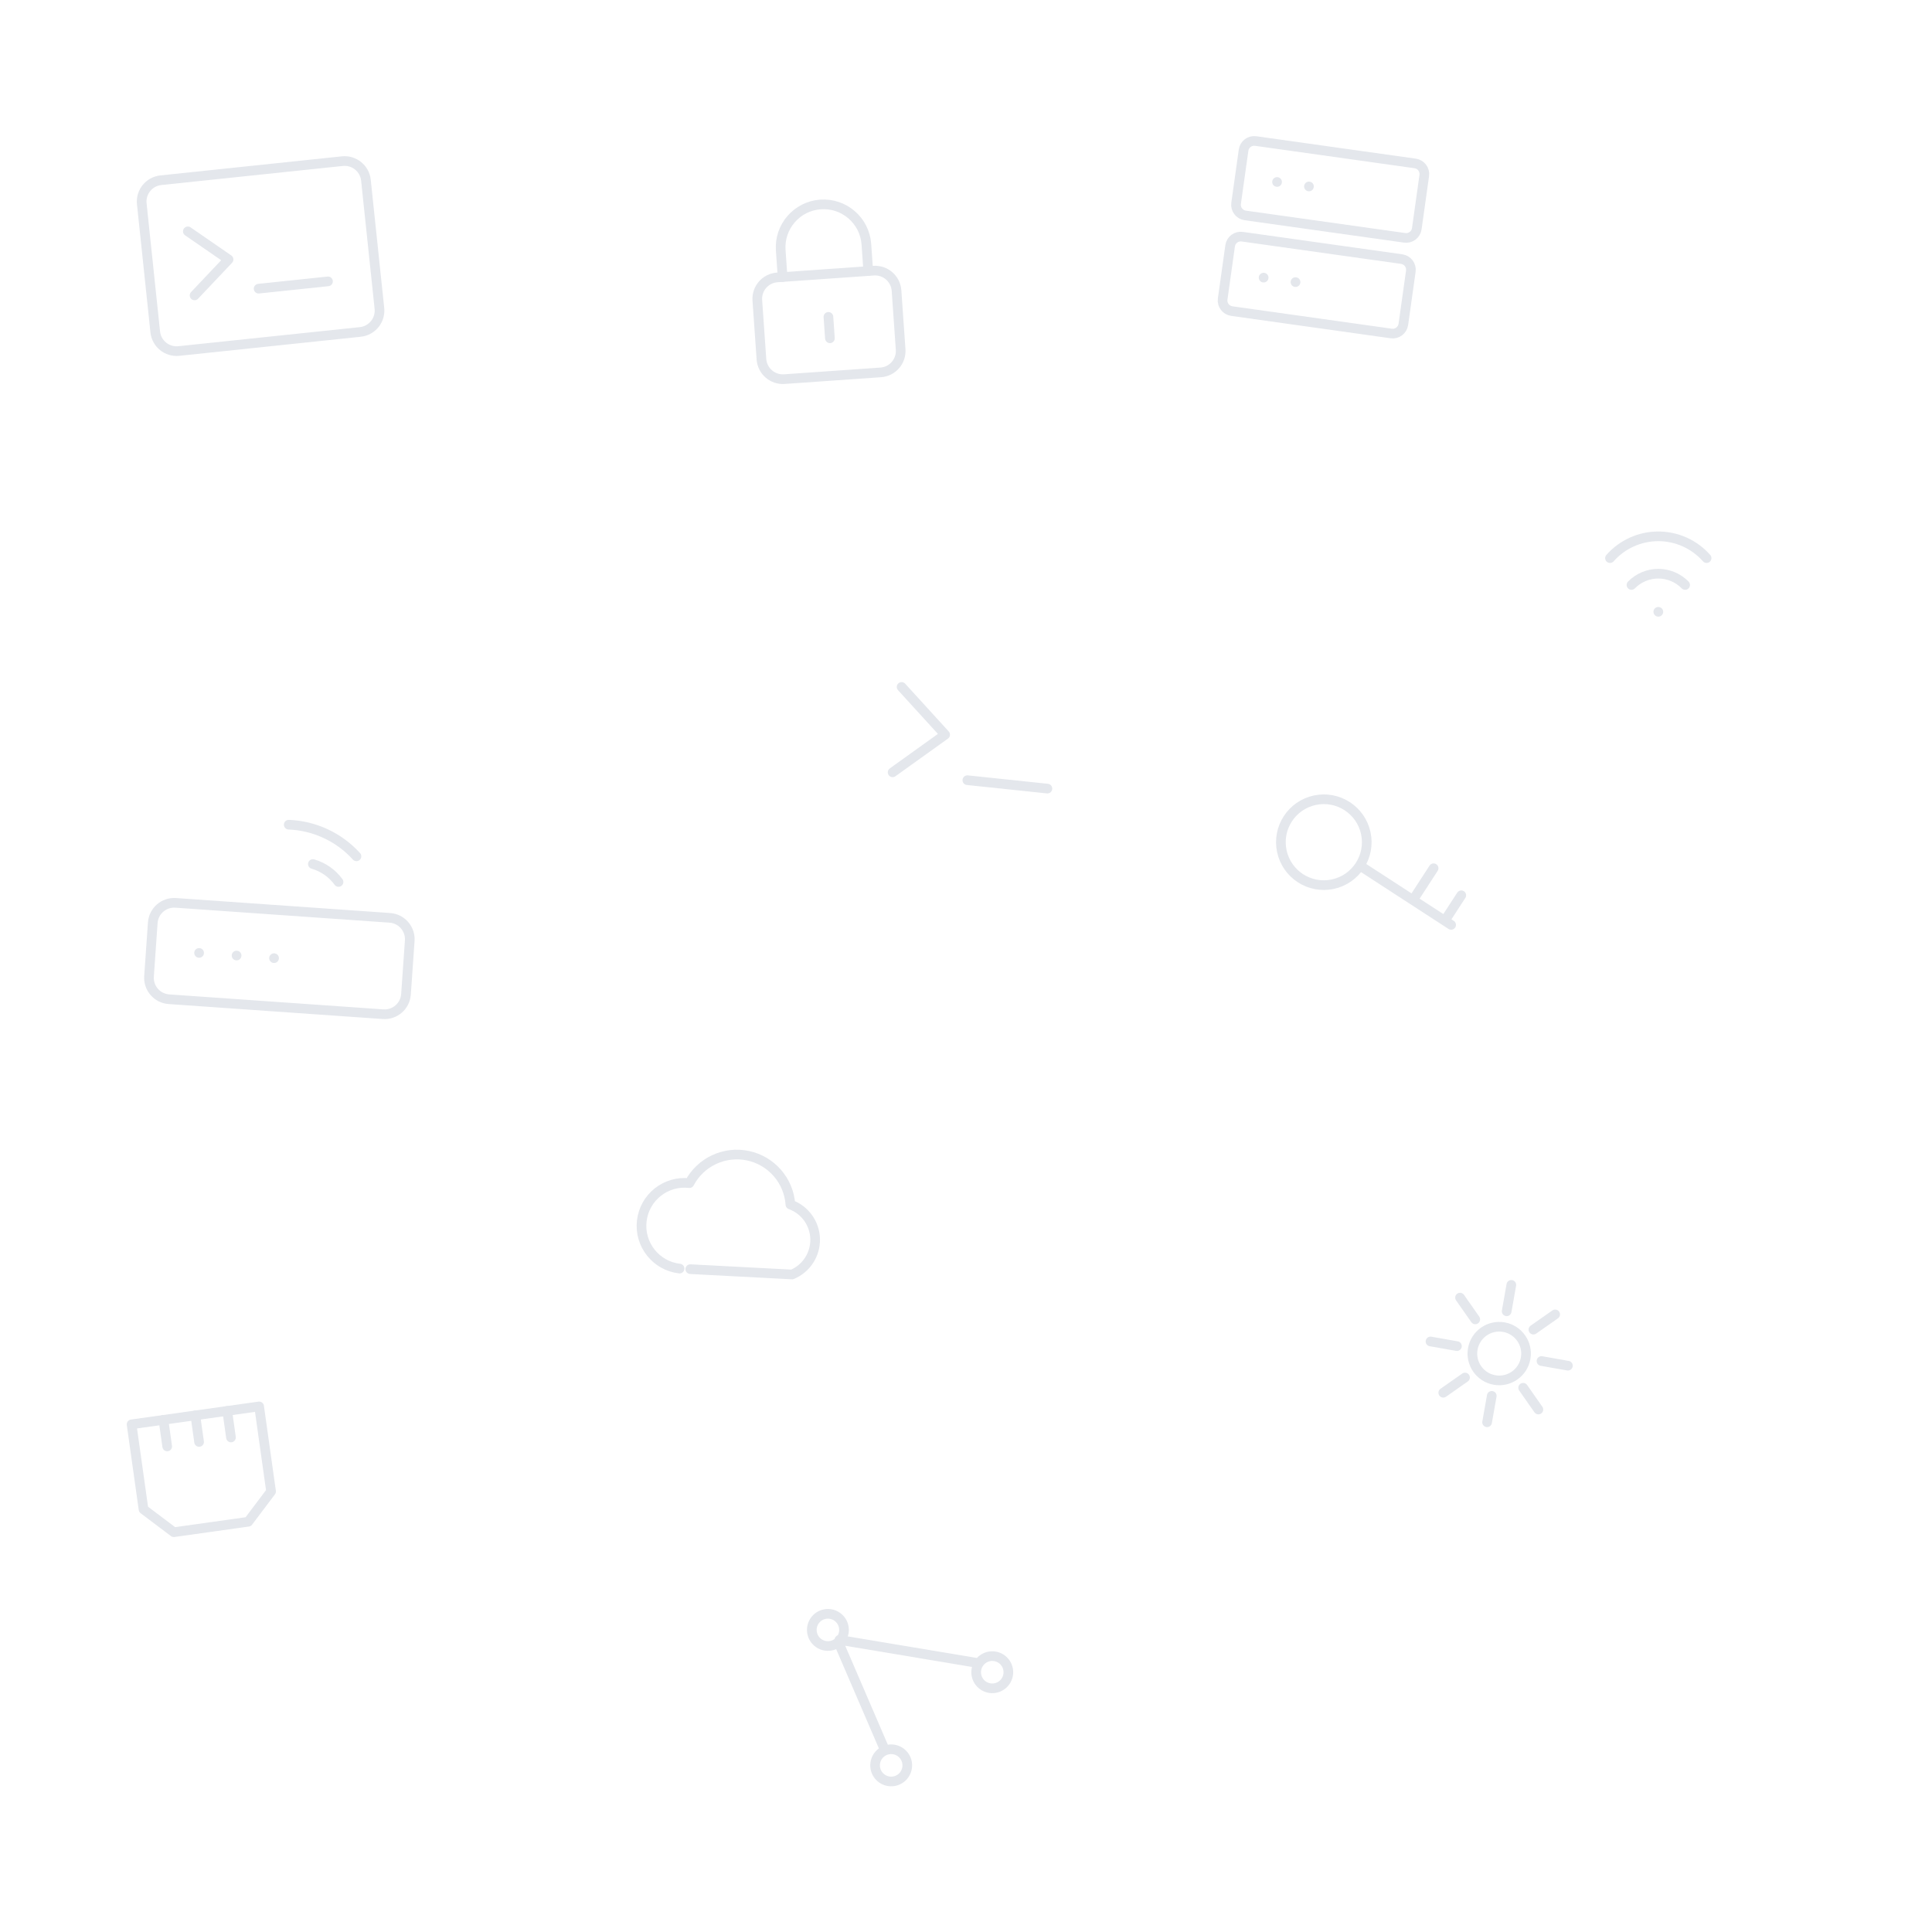
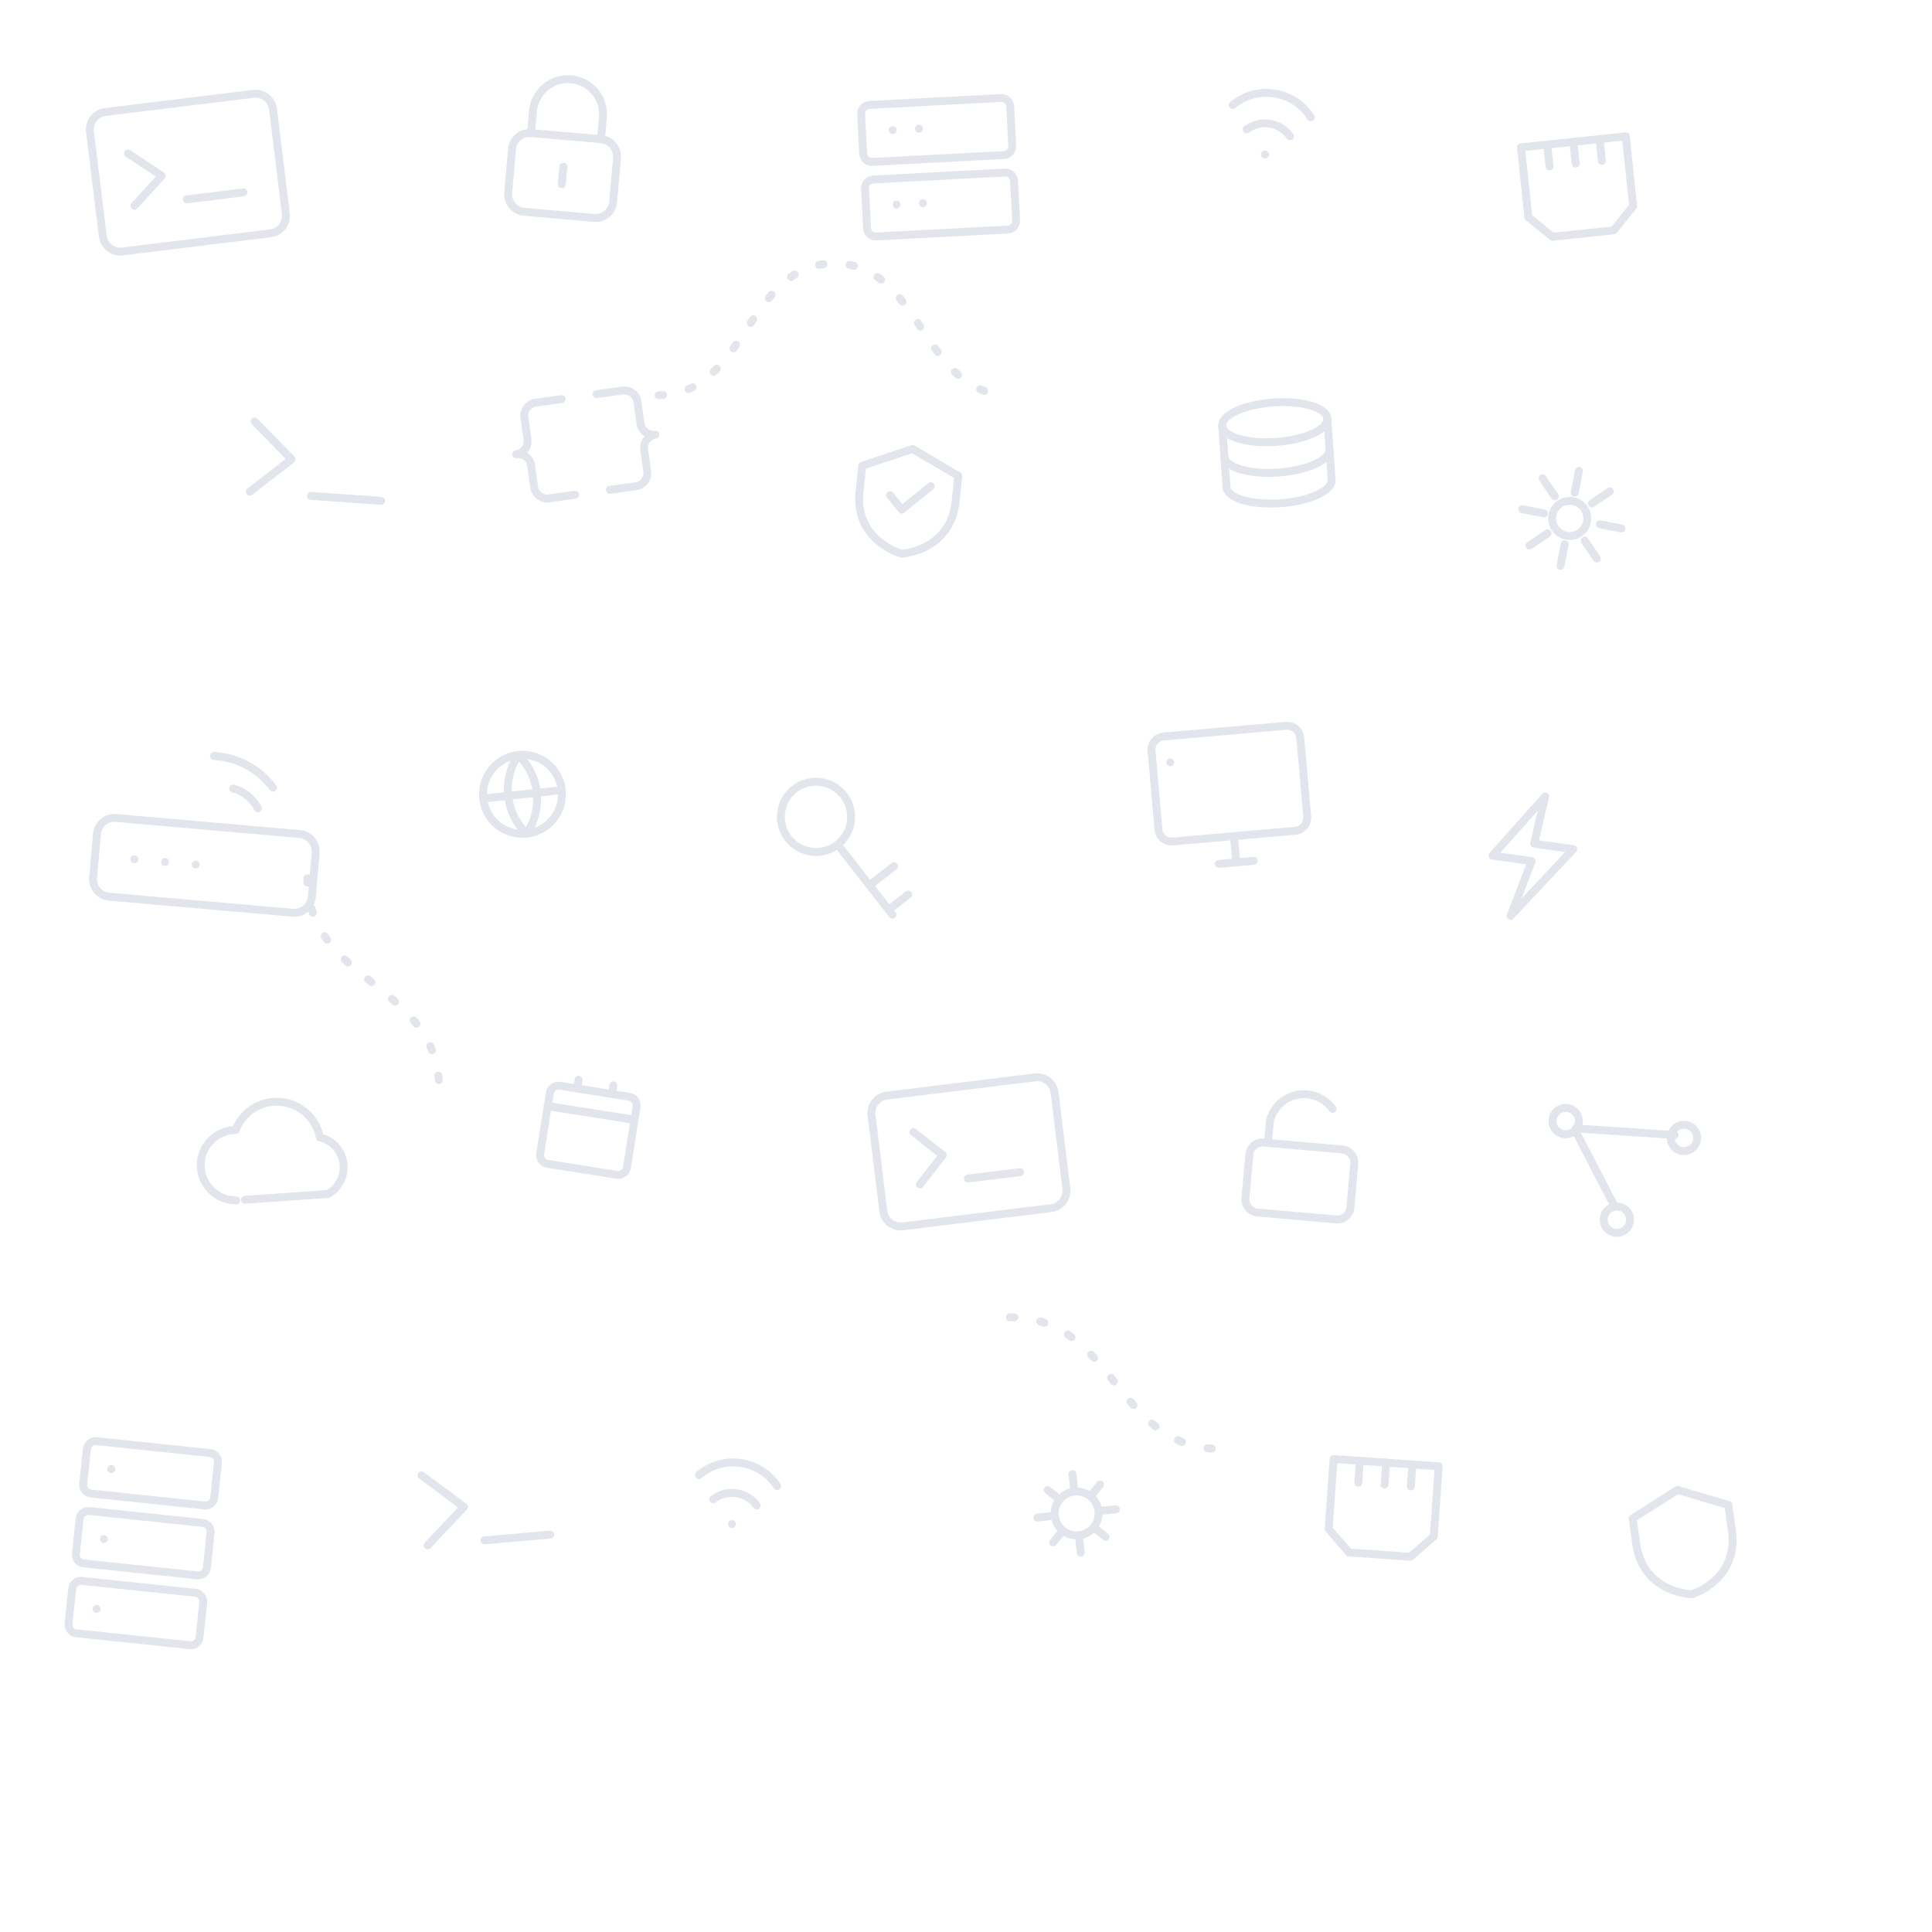
- <svg xmlns="http://www.w3.org/2000/svg" width="360" height="360" viewBox="0 0 360 360">
-   <g fill="none" stroke="#a4aec0" stroke-width="1.8" stroke-linecap="round" stroke-linejoin="round" opacity="0.3">
-     <g transform="translate(26 34) rotate(-6)">
+ <svg xmlns="http://www.w3.org/2000/svg" width="440" height="440" viewBox="0 0 440 440">
+   <g fill="none" stroke="#a4aec0" stroke-width="1.8" stroke-linecap="round" stroke-linejoin="round" opacity="0.32">
+     <g transform="translate(20 26) rotate(-7)">
      <rect x="0" y="0" width="42" height="32" rx="4" />
      <path d="M8 10l7 6-7 6M20 22h13" />
    </g>
-     <g transform="translate(232 26) rotate(8)">
-       <rect x="0" y="0" width="34" height="14" rx="2" />
-       <rect x="0" y="18" width="34" height="14" rx="2" />
-       <path d="M7 7h.01M13 7h.01M7 25h.01M13 25h.01" />
+     <g transform="translate(118 18) rotate(5)">
+       <rect x="0" y="12" width="24" height="18" rx="4" />
+       <path d="M4 12V7a8 8 0 0 1 16 0v5" />
+       <path d="M12 19v4" />
    </g>
-     <g transform="translate(140 40) rotate(-4)">
-       <rect x="0" y="12" width="26" height="19" rx="4" />
-       <path d="M5 12V7a8 8 0 0 1 16 0v5" />
-       <path d="M13 20v4" />
+     <g transform="translate(196 24) rotate(-3)">
+       <rect x="0" y="0" width="34" height="13" rx="2" />
+       <rect x="0" y="17" width="34" height="13" rx="2" />
+       <path d="M7 6h.01M13 6h.01M7 23h.01M13 23h.01" />
    </g>
-     <g transform="translate(30 150) rotate(4)">
-       <rect x="0" y="18" width="48" height="18" rx="4" />
+     <g transform="translate(282 16) rotate(9)">
+       <path d="M0 8a12 12 0 0 1 18 0M4 13a7 7 0 0 1 10 0M9 18h.01" />
+     </g>
+     <g transform="translate(342 30) rotate(-6)">
+       <path d="M4 4h24v16l-5 5H9l-5-5z" />
+       <path d="M10 4v5M16 4v5M22 4v5" />
+     </g>
+     <g transform="translate(58 96) rotate(4)">
+       <path d="M0 0l9 8-9 8M14 16h16" />
+     </g>
+     <g transform="translate(120 92) rotate(-8)">
+       <path d="M2 0h6M2 0a3 3 0 0 0-3 3v5a3 3 0 0 1-3 3 3 3 0 0 1 3 3v5a3 3 0 0 0 3 3h6" />
+       <path d="M20 0h-6M20 0a3 3 0 0 1 3 3v5a3 3 0 0 0 3 3 3 3 0 0 0-3 3v5a3 3 0 0 1-3 3h-6" transform="translate(2 0)" />
+     </g>
+     <g transform="translate(196 100) rotate(6)">
+       <path d="M12 1l11 5v6c0 7-4.6 11.6-11 13-6.4-1.4-11-6-11-13V6z" />
+       <path d="M8 12l3 3 6-6" />
+     </g>
+     <g transform="translate(278 92) rotate(-4)">
+       <ellipse cx="12" cy="5" rx="12" ry="4.5" />
+       <path d="M0 5v14c0 2.5 5.4 4.5 12 4.5s12-2 12-4.5V5" />
+       <path d="M0 12c0 2.5 5.4 4.5 12 4.5s12-2 12-4.5" />
+     </g>
+     <g transform="translate(348 104) rotate(11)">
+       <circle cx="12" cy="12" r="4" />
+       <path d="M12 1v5M12 18v5M1 12h5M19 12h5M4.2 4.2l3.5 3.5M16.3 16.3l3.5 3.5M19.8 4.2l-3.5 3.5M7.7 16.3l-3.5 3.5" />
+     </g>
+     <g transform="translate(24 168) rotate(5)">
+       <rect x="0" y="18" width="50" height="18" rx="4" />
      <path d="M9 27h.01M16 27h.01M23 27h.01" />
-       <path d="M24 2a18 18 0 0 1 13 5M29 9a9 9 0 0 1 5 3" />
+       <path d="M25 2a18 18 0 0 1 14 6M30 9a9 9 0 0 1 6 4" />
    </g>
-     <g transform="translate(236 150) rotate(-12)">
+     <g transform="translate(108 172) rotate(-6)">
+       <circle cx="10" cy="10" r="9" />
+       <path d="M1 10h18M10 1a14 14 0 0 1 0 18M10 1a14 14 0 0 0 0 18" />
+     </g>
+     <g transform="translate(178 176) rotate(7)">
      <circle cx="9" cy="9" r="8" />
      <path d="M15 15l14 14M23 23l5-5M28 28l4-4" />
    </g>
-     <g transform="translate(120 210) rotate(3)">
+     <g transform="translate(262 168) rotate(-5)">
+       <rect x="0" y="0" width="34" height="24" rx="3" />
+       <path d="M13 30h8M17 24v6" />
+       <path d="M4 6h.01" />
+     </g>
+     <g transform="translate(342 180) rotate(8)">
+       <path d="M10 0L0 15h9l-3 13L18 11h-9z" />
+     </g>
+     <g transform="translate(44 248) rotate(-4)">
      <path d="M8 26a8 8 0 0 1 1-16 10 10 0 0 1 19 3 7 7 0 0 1 1 13H10" />
    </g>
-     <g transform="translate(268 236) rotate(10)">
-       <circle cx="14" cy="14" r="5" />
-       <path d="M14 1v5M14 22v5M1 14h5M22 14h5M5 5l3.5 3.5M19.5 19.5L23 23M23 5l-3.5 3.5M8.5 19.5L5 23" />
+     <g transform="translate(126 244) rotate(9)">
+       <path d="M2 3h16a2 2 0 0 1 2 2v3H0V5a2 2 0 0 1 2-2z" />
+       <path d="M0 8h20v11a2 2 0 0 1-2 2H2a2 2 0 0 1-2-2z" />
+       <path d="M6 3V1M14 3V1" />
    </g>
-     <g transform="translate(20 262) rotate(-8)">
+     <g transform="translate(198 250) rotate(-7)">
+       <rect x="0" y="0" width="42" height="30" rx="4" />
+       <path d="M9 9l6 6-6 6M20 21h12" />
+     </g>
+     <g transform="translate(286 246) rotate(5)">
+       <rect x="0" y="14" width="24" height="16" rx="3" />
+       <path d="M4 14V9a8 8 0 0 1 14-4" />
+     </g>
+     <g transform="translate(352 252) rotate(-9)">
+       <circle cx="4" cy="4" r="3" />
+       <circle cx="30" cy="12" r="3" />
+       <circle cx="12" cy="28" r="3" />
+       <path d="M6 6l22 5M6 7l6 18" />
+     </g>
+     <g transform="translate(20 328) rotate(6)">
+       <rect x="0" y="0" width="30" height="12" rx="2" />
+       <rect x="0" y="16" width="30" height="12" rx="2" />
+       <rect x="0" y="32" width="30" height="12" rx="2" />
+       <path d="M6 6h.01M6 22h.01M6 38h.01" />
+     </g>
+     <g transform="translate(96 336) rotate(-5)">
+       <path d="M0 0l9 8-9 8M13 16h15" />
+     </g>
+     <g transform="translate(160 330) rotate(8)">
+       <path d="M0 6a12 12 0 0 1 18 0M4 11a7 7 0 0 1 10 0M9 16h.01" />
+     </g>
+     <g transform="translate(232 334) rotate(-6)">
+       <circle cx="12" cy="12" r="5" />
+       <path d="M12 3v3M12 18v3M3 12h3M18 12h3M6 6l2 2M16 16l2 2M18 6l-2 2M8 16l-2 2" />
+     </g>
+     <g transform="translate(300 328) rotate(4)">
      <path d="M4 4h24v16l-5 5H9l-5-5z" />
      <path d="M10 4v5M16 4v5M22 4v5" />
    </g>
-     <g transform="translate(168 128) rotate(6)">
-       <path d="M0 0l9 8-9 8M14 16h15" />
+     <g transform="translate(370 340) rotate(-8)">
+       <path d="M12 1l11 5v6c0 7-4.6 11.6-11 13-6.4-1.4-11-6-11-13V6z" />
    </g>
-     <g transform="translate(300 96) rotate(0)">
-       <path d="M0 8a12 12 0 0 1 18 0M4 13a7 7 0 0 1 10 0" />
-       <path d="M9 18h.01" />
+     <g transform="translate(150 60)">
+       <path d="M0 30C20 30 20 0 40 0S60 30 80 30" stroke-dasharray="1 6" />
    </g>
-     <g transform="translate(150 300) rotate(-4)">
-       <circle cx="4" cy="4" r="3" />
-       <circle cx="34" cy="14" r="3" />
-       <circle cx="14" cy="30" r="3" />
-       <path d="M6 6l25 6M6 7l7 20" />
+     <g transform="translate(230 300)">
+       <path d="M0 0C24 0 24 30 48 30" stroke-dasharray="1 6" />
+     </g>
+     <g transform="translate(70 200)">
+       <path d="M0 0C0 24 30 24 30 48" stroke-dasharray="1 6" />
    </g>
  </g>
</svg>
